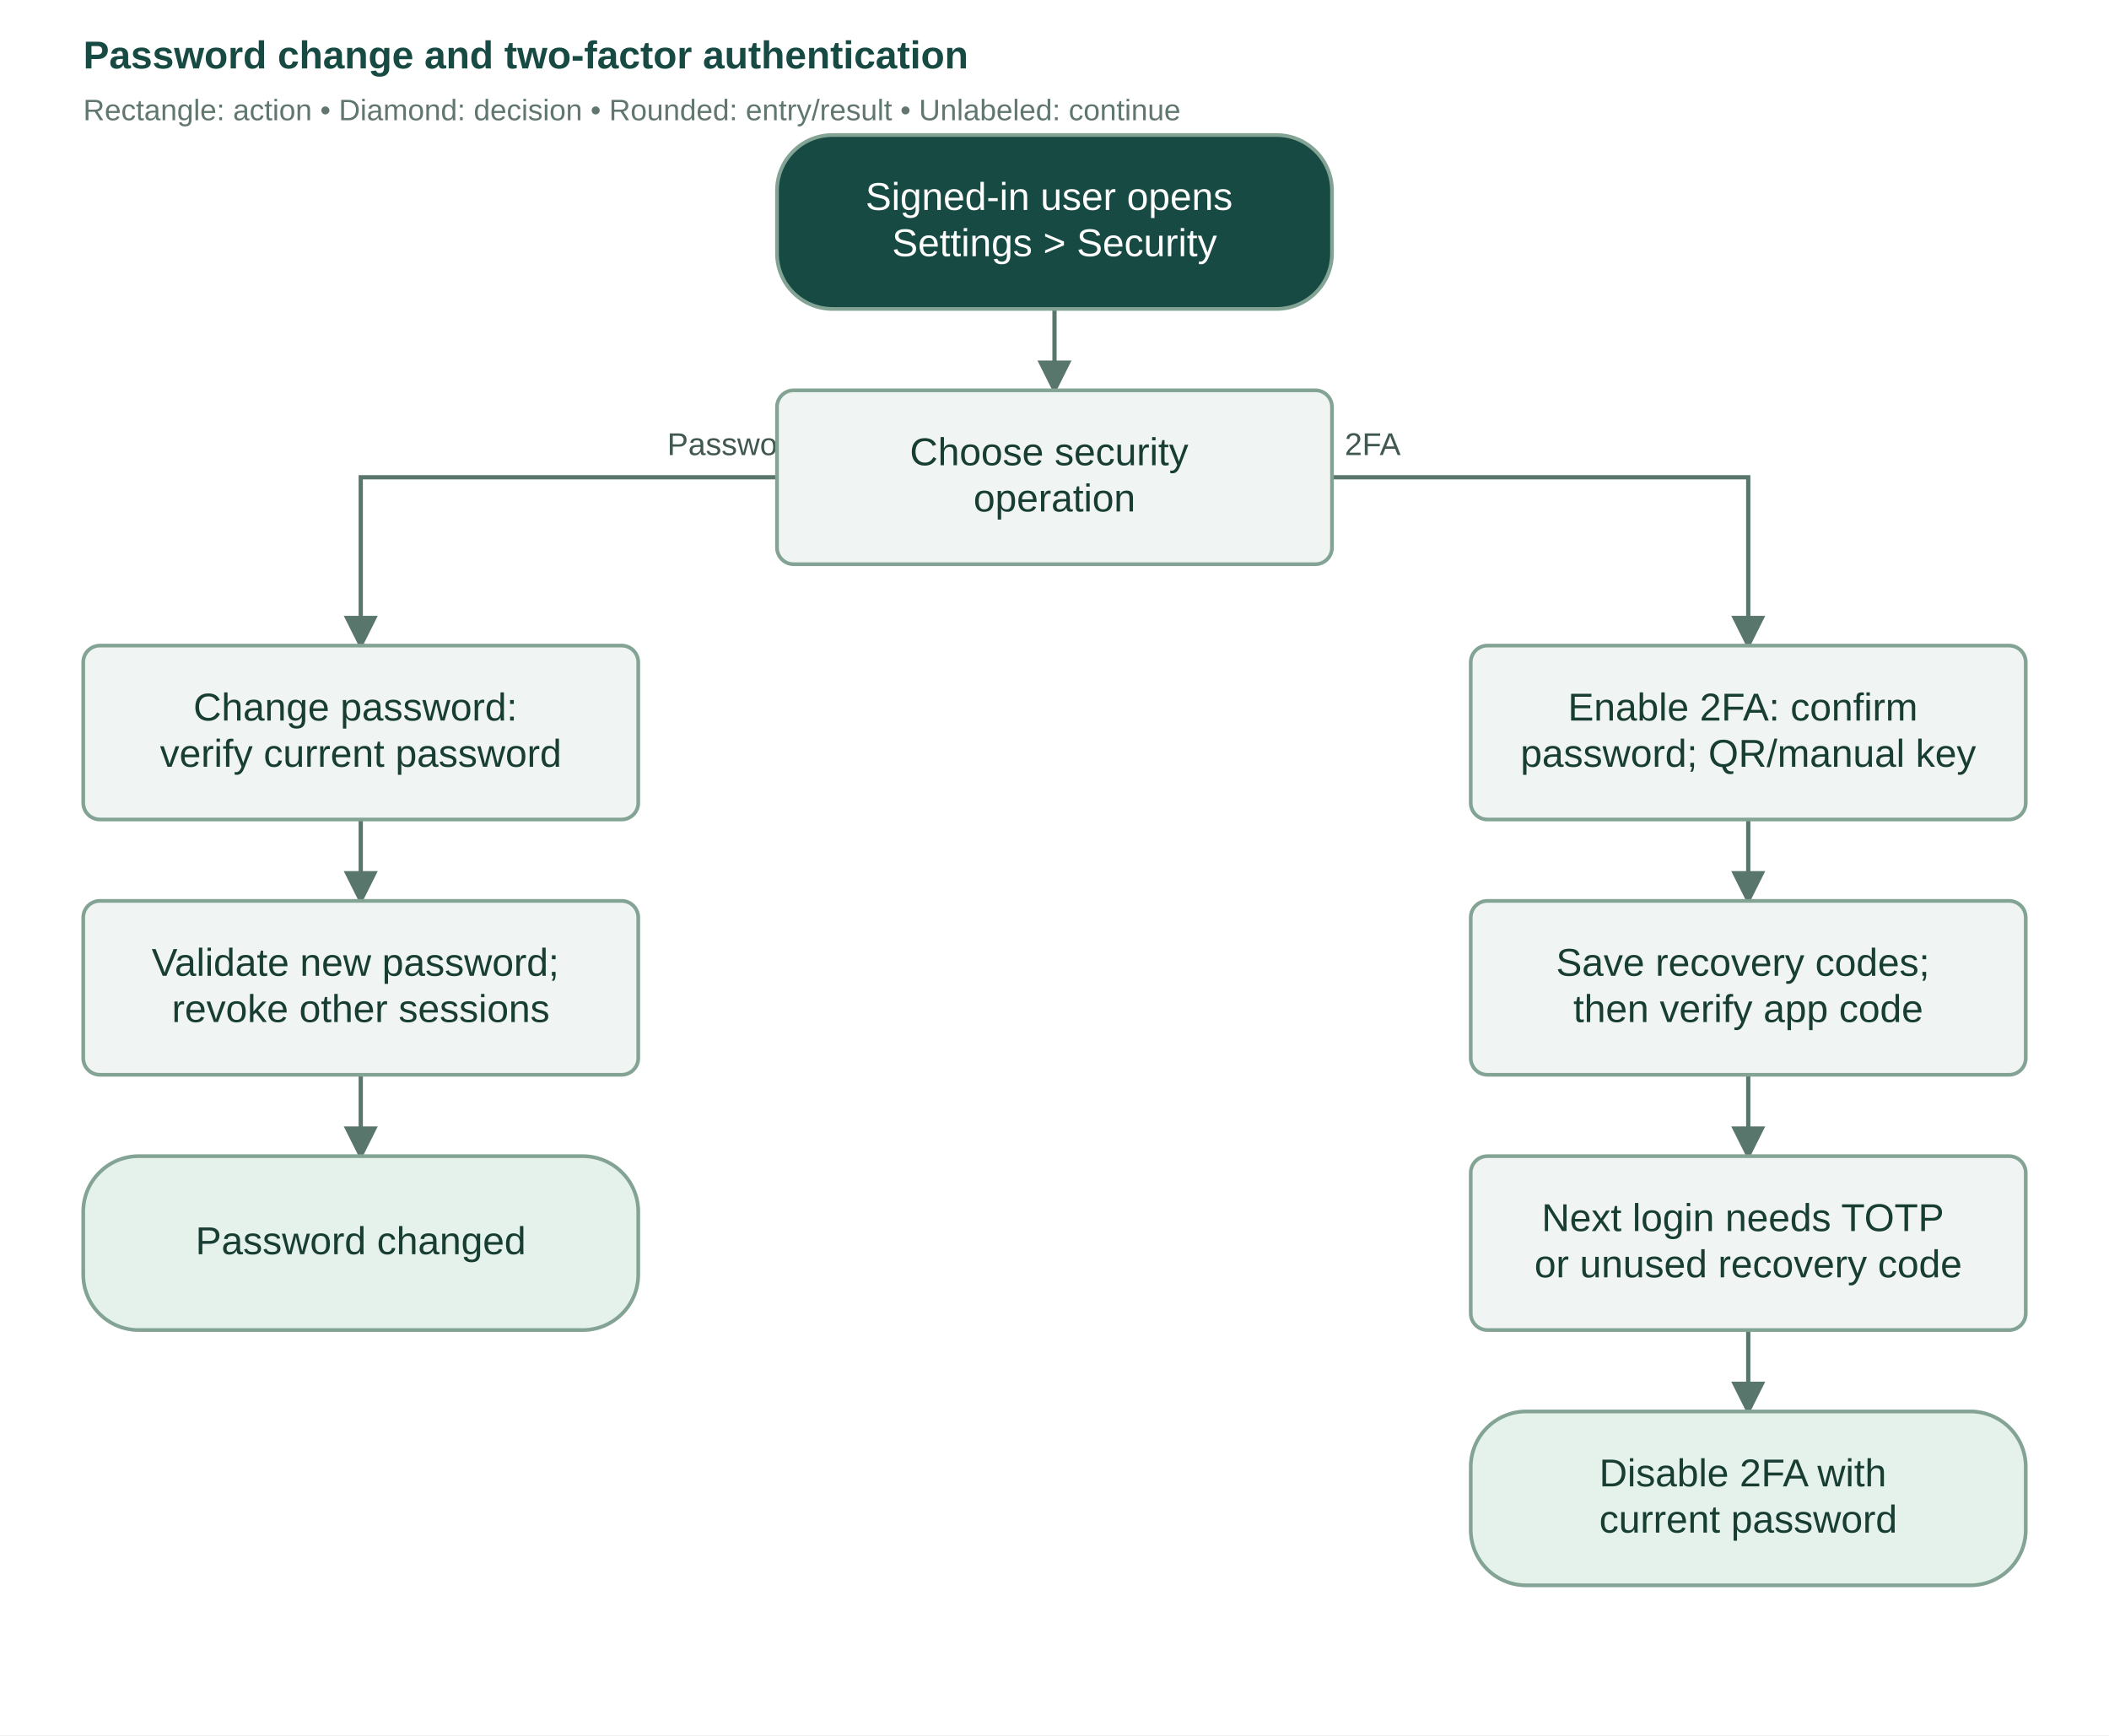
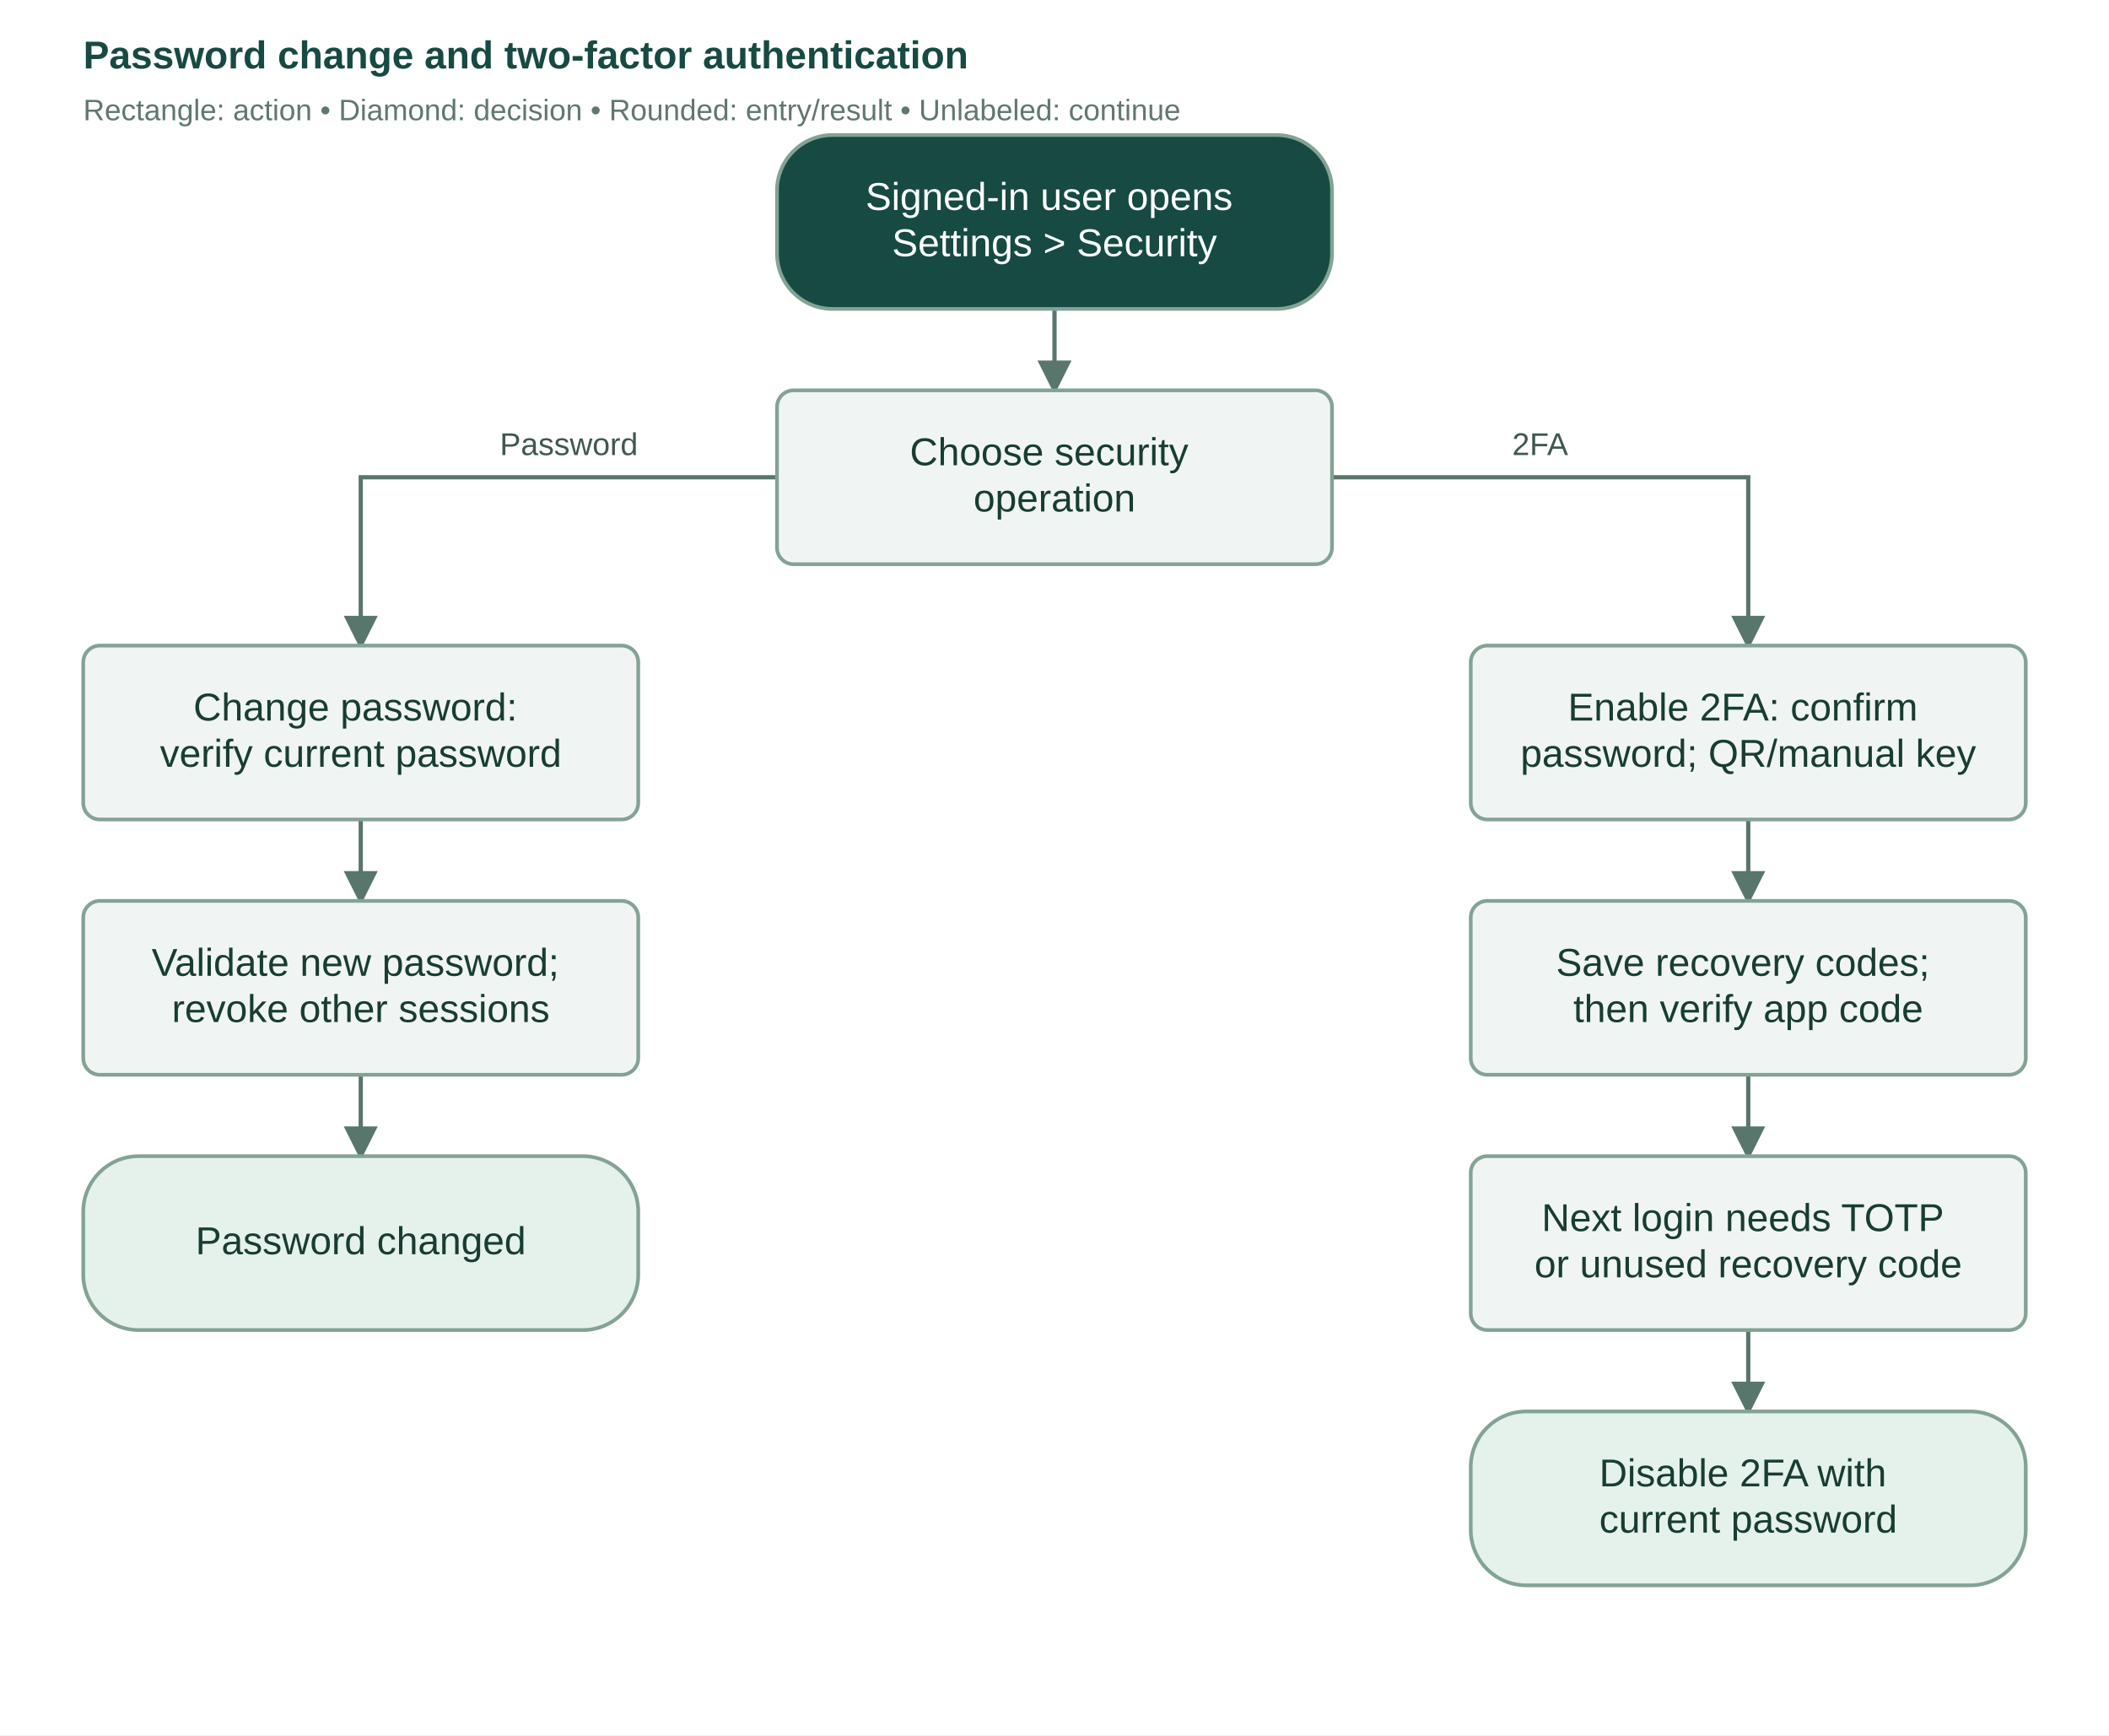
<svg xmlns="http://www.w3.org/2000/svg" width="1140" height="938" viewBox="0 0 1140 938">
  <rect width="100%" height="100%" fill="white" />
  <defs>
    <marker id="arrow" markerWidth="9" markerHeight="9" refX="7" refY="4" orient="auto">
      <path d="M0,0 L8,4 L0,8 z" fill="#58766b" />
    </marker>
  </defs>
  <text x="45" y="37" font-family="Arial" font-size="21" font-weight="bold" fill="#164a42">Password change and two-factor authentication</text>
  <text x="45" y="65" font-family="Arial" font-size="16" fill="#61776e">Rectangle: action  •  Diamond: decision  •  Rounded: entry/result  •  Unlabeled: continue</text>
  <polyline points="570,167 570,211" fill="none" stroke="#58766b" stroke-width="2.3" marker-end="url(#arrow)" />
  <polyline points="420,258 195,258 195,349" fill="none" stroke="#58766b" stroke-width="2.3" marker-end="url(#arrow)" />
-   <rect x="355.8" y="229" width="84.4" height="23" rx="3" fill="white" />
-   <text x="398" y="246" text-anchor="middle" font-family="Arial" font-size="17" fill="#40584f">Password</text>
+   <rect x="265.3" y="229" width="84.4" height="23" rx="3" fill="white" />
+   <text x="307.5" y="246" text-anchor="middle" font-family="Arial" font-size="17" fill="#40584f">Password</text>
  <polyline points="720,258 945,258 945,349" fill="none" stroke="#58766b" stroke-width="2.3" marker-end="url(#arrow)" />
-   <rect x="723.05" y="229" width="37.9" height="23" rx="3" fill="white" />
-   <text x="742" y="246" text-anchor="middle" font-family="Arial" font-size="17" fill="#40584f">2FA</text>
+   <rect x="813.55" y="229" width="37.9" height="23" rx="3" fill="white" />
+   <text x="832.5" y="246" text-anchor="middle" font-family="Arial" font-size="17" fill="#40584f">2FA</text>
  <polyline points="195,443 195,487" fill="none" stroke="#58766b" stroke-width="2.3" marker-end="url(#arrow)" />
  <polyline points="195,581 195,625" fill="none" stroke="#58766b" stroke-width="2.3" marker-end="url(#arrow)" />
  <polyline points="945,443 945,487" fill="none" stroke="#58766b" stroke-width="2.3" marker-end="url(#arrow)" />
  <polyline points="945,581 945,625" fill="none" stroke="#58766b" stroke-width="2.3" marker-end="url(#arrow)" />
  <polyline points="945,719 945,763" fill="none" stroke="#58766b" stroke-width="2.3" marker-end="url(#arrow)" />
  <rect x="420" y="73" width="300" height="94" rx="30" fill="#164a42" stroke="#83a394" stroke-width="2" />
  <text x="570" y="113.5" text-anchor="middle" font-family="Arial" font-size="21" fill="white">
    <tspan x="570" dy="0">Signed-in user opens</tspan>
    <tspan x="570" dy="25">Settings &gt; Security</tspan>
  </text>
  <rect x="420" y="211" width="300" height="94" rx="9" fill="#f0f5f3" stroke="#83a394" stroke-width="2" />
  <text x="570" y="251.5" text-anchor="middle" font-family="Arial" font-size="21" fill="#183d32">
    <tspan x="570" dy="0">Choose security</tspan>
    <tspan x="570" dy="25">operation</tspan>
  </text>
  <rect x="45" y="349" width="300" height="94" rx="9" fill="#f0f5f3" stroke="#83a394" stroke-width="2" />
  <text x="195" y="389.5" text-anchor="middle" font-family="Arial" font-size="21" fill="#183d32">
    <tspan x="195" dy="0">Change password:</tspan>
    <tspan x="195" dy="25">verify current password</tspan>
  </text>
  <rect x="795" y="349" width="300" height="94" rx="9" fill="#f0f5f3" stroke="#83a394" stroke-width="2" />
  <text x="945" y="389.5" text-anchor="middle" font-family="Arial" font-size="21" fill="#183d32">
    <tspan x="945" dy="0">Enable 2FA: confirm</tspan>
    <tspan x="945" dy="25">password; QR/manual key</tspan>
  </text>
  <rect x="45" y="487" width="300" height="94" rx="9" fill="#f0f5f3" stroke="#83a394" stroke-width="2" />
  <text x="195" y="527.5" text-anchor="middle" font-family="Arial" font-size="21" fill="#183d32">
    <tspan x="195" dy="0">Validate new password;</tspan>
    <tspan x="195" dy="25">revoke other sessions</tspan>
  </text>
  <rect x="795" y="487" width="300" height="94" rx="9" fill="#f0f5f3" stroke="#83a394" stroke-width="2" />
  <text x="945" y="527.5" text-anchor="middle" font-family="Arial" font-size="21" fill="#183d32">
    <tspan x="945" dy="0">Save recovery codes;</tspan>
    <tspan x="945" dy="25">then verify app code</tspan>
  </text>
  <rect x="45" y="625" width="300" height="94" rx="30" fill="#e5f2eb" stroke="#83a394" stroke-width="2" />
  <text x="195" y="678" text-anchor="middle" font-family="Arial" font-size="21" fill="#183d32">
    <tspan x="195" dy="0">Password changed</tspan>
  </text>
  <rect x="795" y="625" width="300" height="94" rx="9" fill="#f0f5f3" stroke="#83a394" stroke-width="2" />
  <text x="945" y="665.5" text-anchor="middle" font-family="Arial" font-size="21" fill="#183d32">
    <tspan x="945" dy="0">Next login needs TOTP</tspan>
    <tspan x="945" dy="25">or unused recovery code</tspan>
  </text>
  <rect x="795" y="763" width="300" height="94" rx="30" fill="#e5f2eb" stroke="#83a394" stroke-width="2" />
  <text x="945" y="803.5" text-anchor="middle" font-family="Arial" font-size="21" fill="#183d32">
    <tspan x="945" dy="0">Disable 2FA with</tspan>
    <tspan x="945" dy="25">current password</tspan>
  </text>
</svg>
